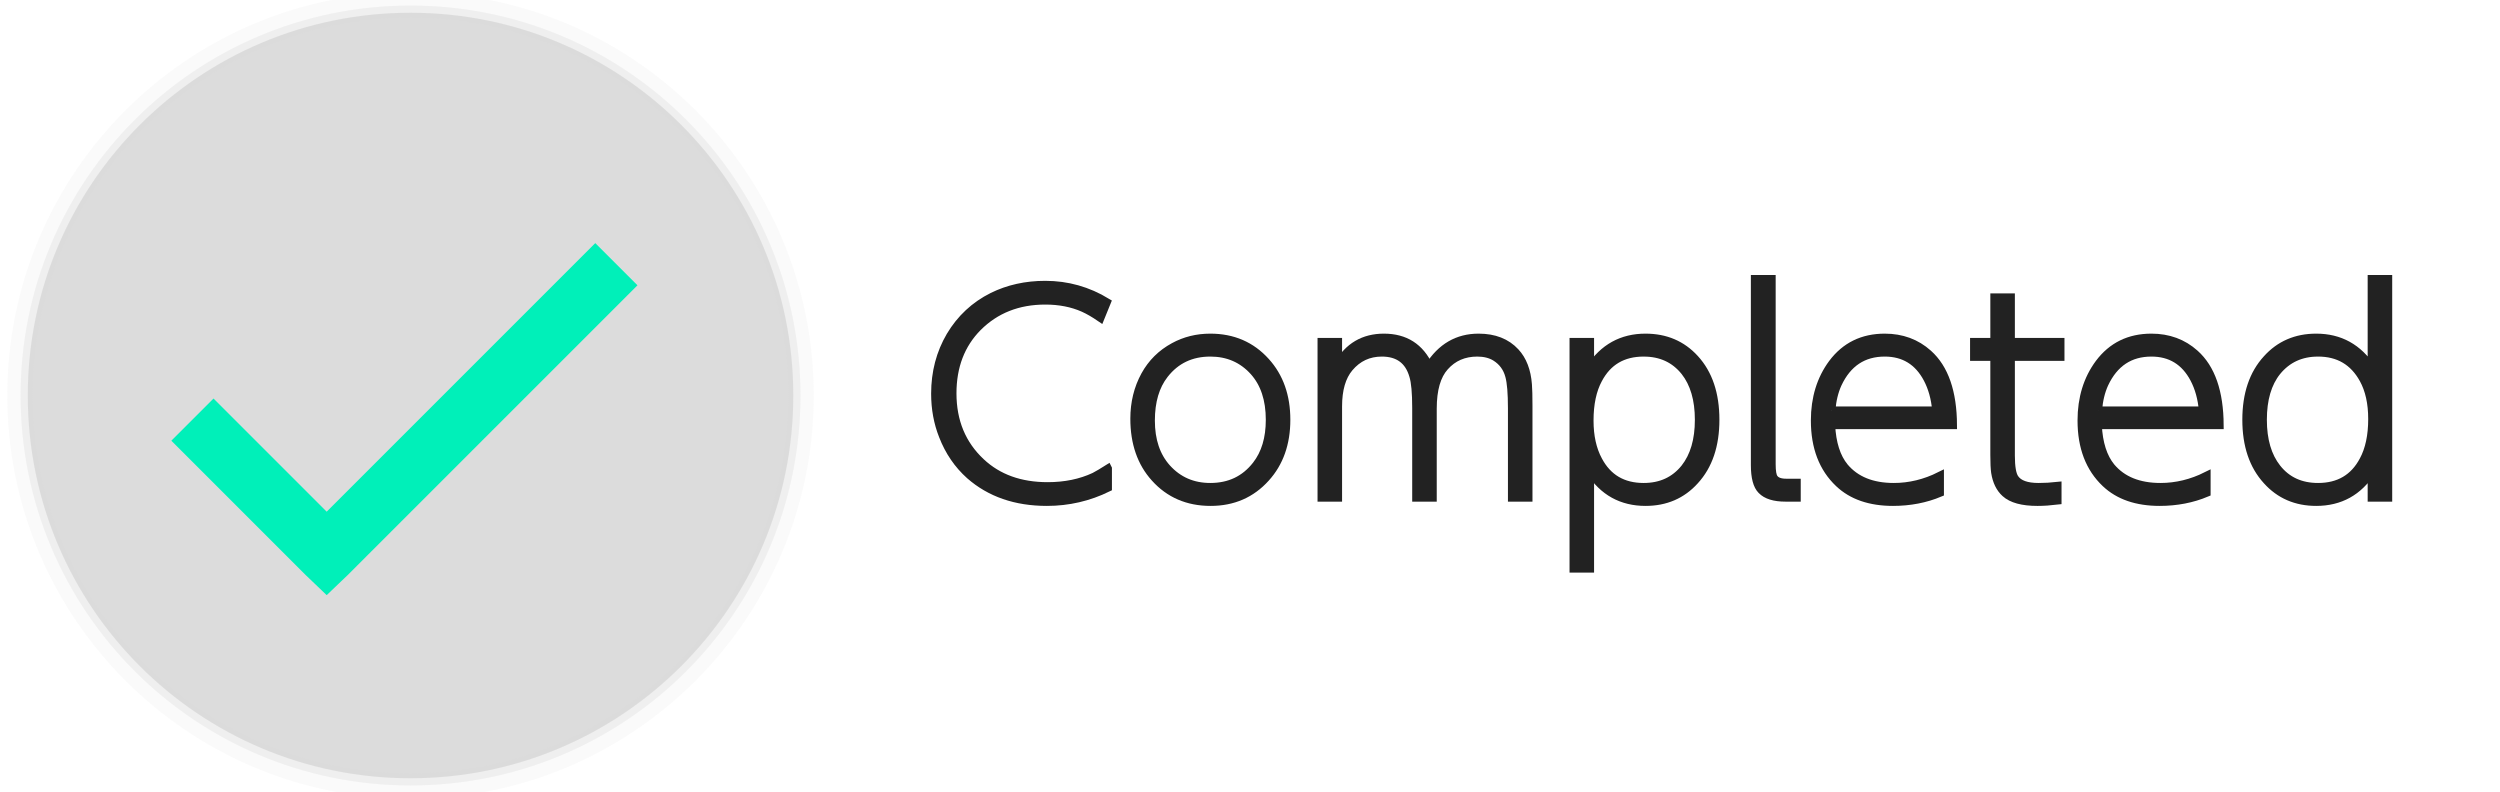
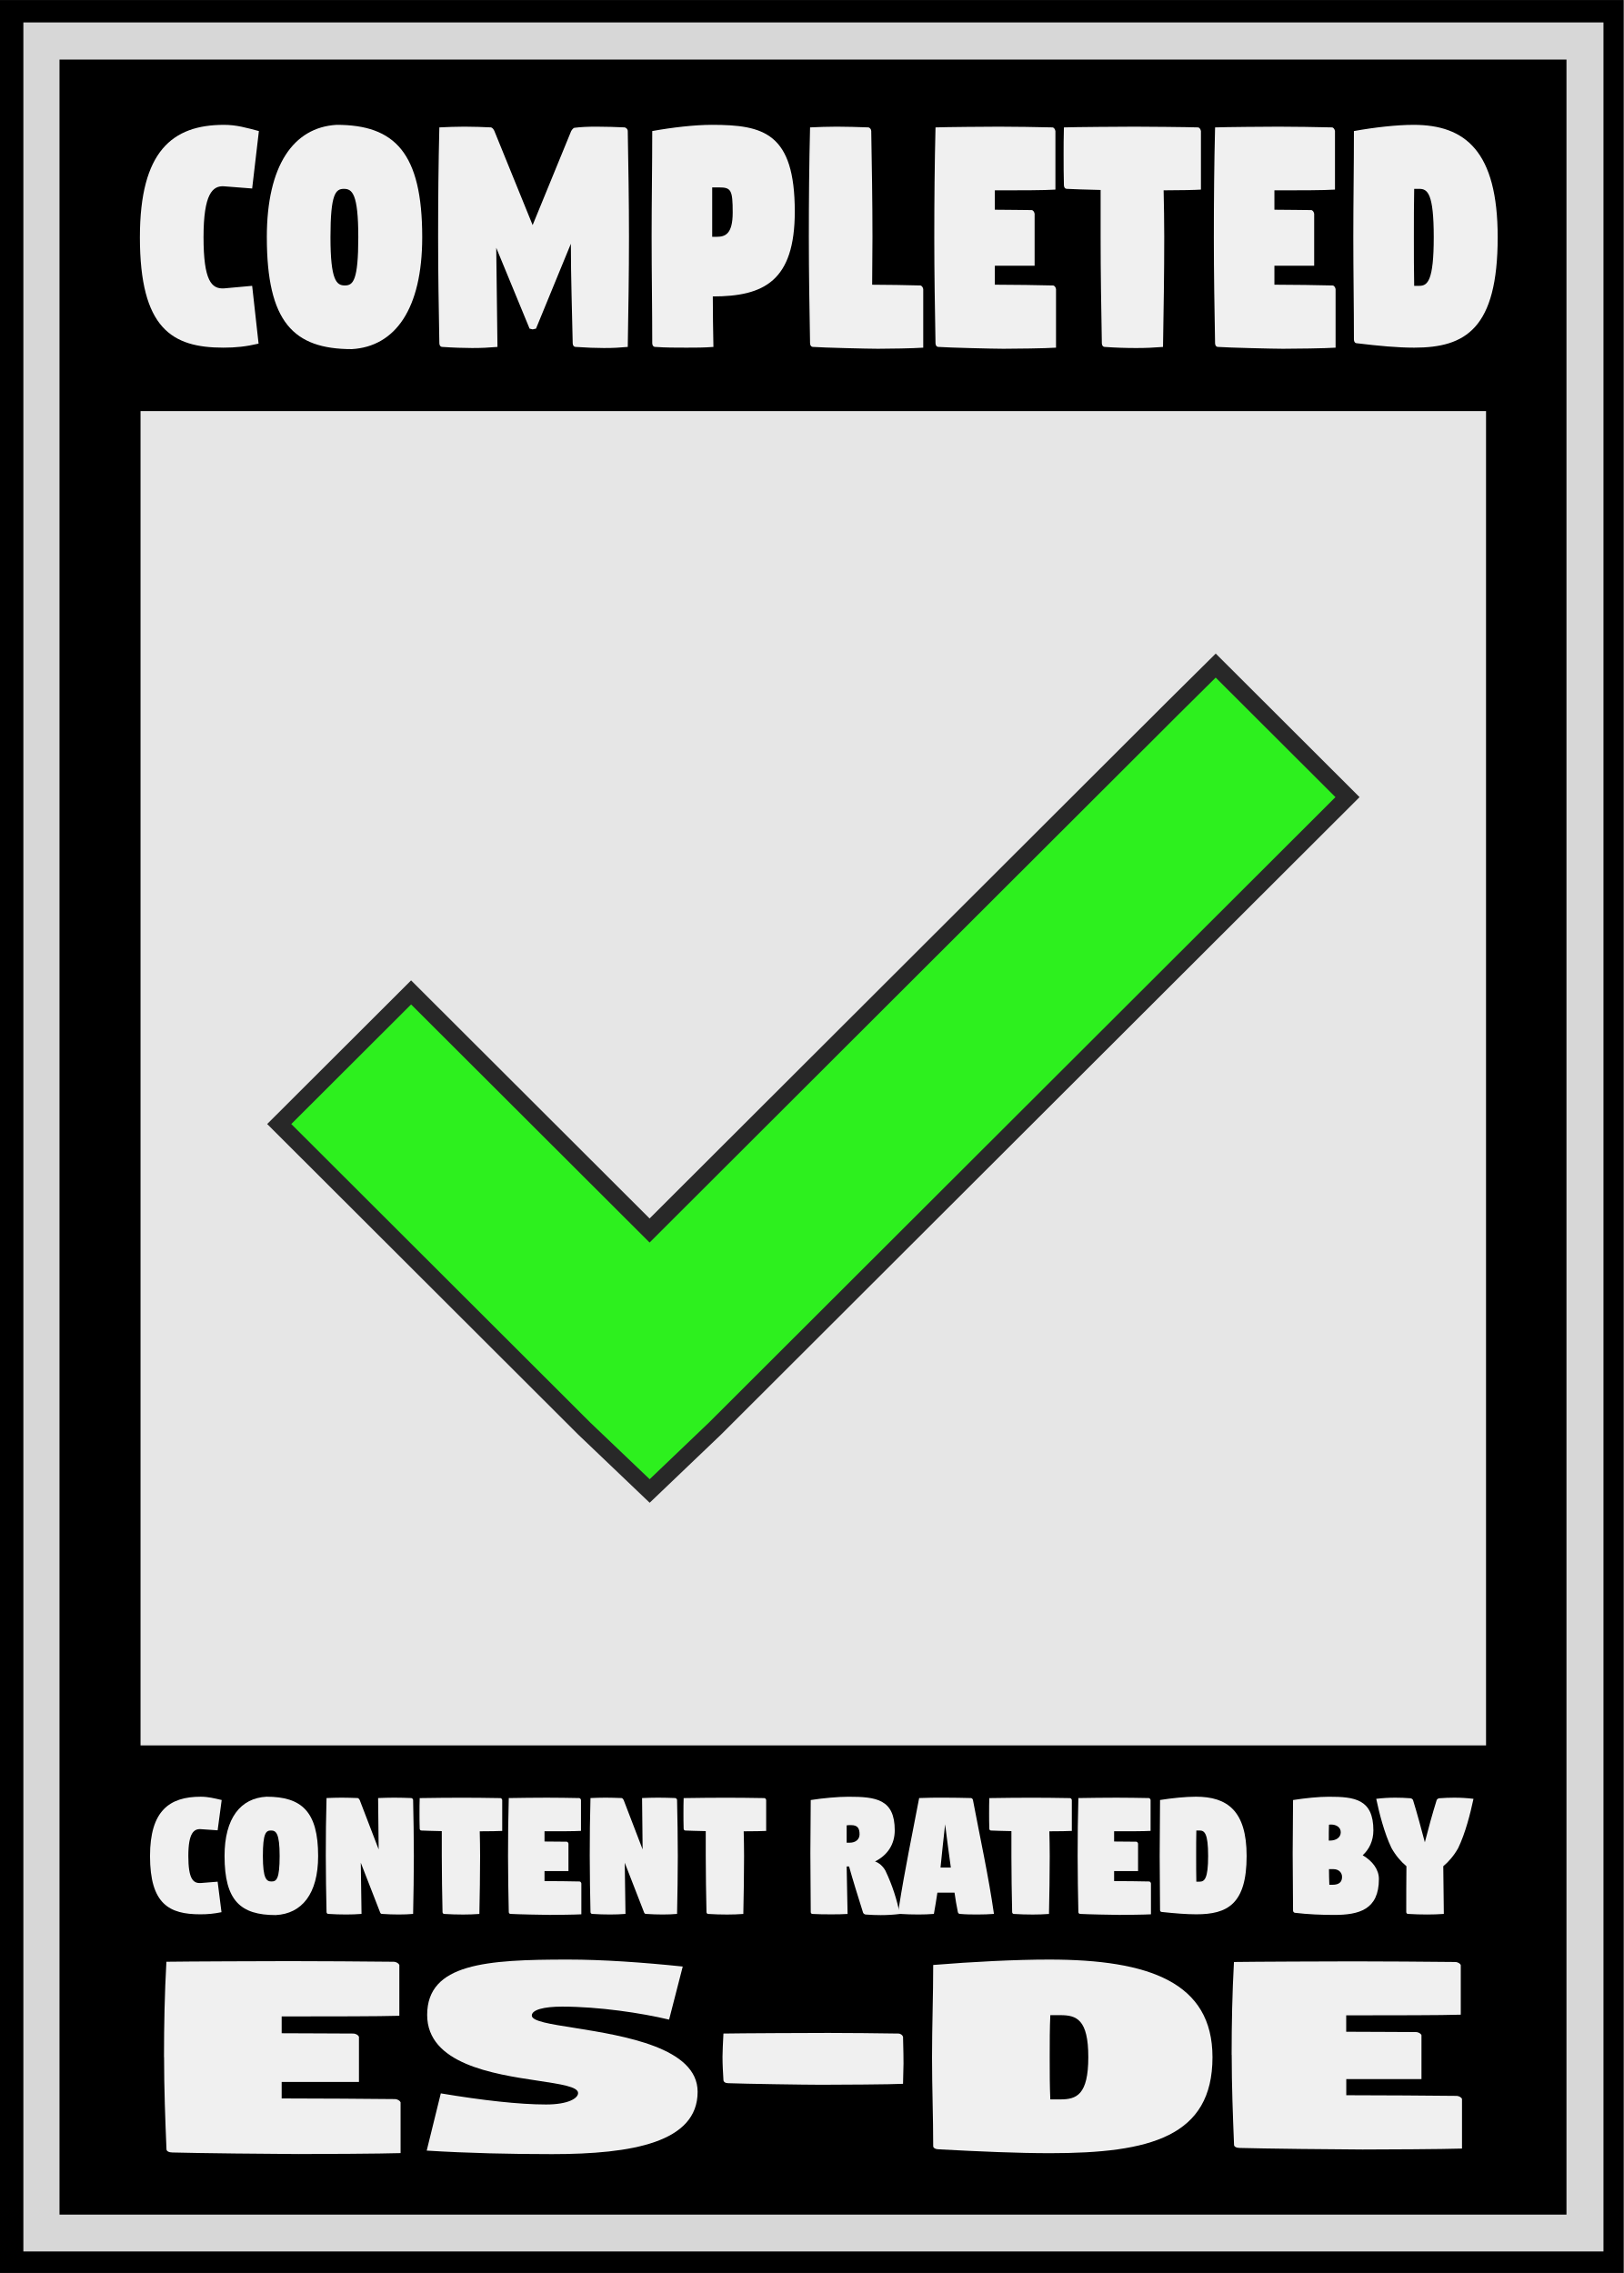
- <svg width="1024" height="324" viewBox="0 0 661.458 209.021">
-   <g>
-     <circle cx="108.621" cy="104.51" style="fill:#a1a1a1;fill-opacity:0.25;stroke-width:0.306" r="101.271" />
+ <svg xmlns="http://www.w3.org/2000/svg" width="80" height="112" version="1.1" viewBox="0 0 21.167 29.633" id="svg92">
+   <defs id="defs96" />
+   <rect style="opacity:1;fill:#000000;fill-opacity:1;stroke:none;stroke-width:0.569;stroke-linecap:round;stroke-linejoin:miter;stroke-miterlimit:0;stroke-dasharray:none;stroke-opacity:1;paint-order:stroke fill markers" id="rect5286" width="21.167" height="29.633" x="-6.884097e-12" y="-2.3812499e-05" />
+   <g id="g16" transform="matrix(0.1007938,0,0,0.1006222,-4.2392865e-4,-2.2129516e-4)" style="fill:#d7d7d7;fill-opacity:1">
+     <rect x="3.026" y="2.903" width="204.36" height="288.81" id="rect14" style="fill:#d7d7d7;fill-opacity:1;stroke-width:0.265" />
  </g>
-   <g>
-     <circle cx="108.621" cy="104.51" style="fill:#a1a1a1;fill-opacity:0.125;stroke-width:0.312" r="103.172" />
+   <g id="g20" transform="matrix(0.1007938,0,0,0.1006222,-4.2392865e-4,-2.2129516e-4)">
+     <rect x="7.701" y="7.717" width="194.9" height="279.22" id="rect18" style="stroke-width:0.265" />
  </g>
-   <g>
-     <circle cx="108.621" cy="104.51" style="fill:#a1a1a1;fill-opacity:0.062;stroke-width:0.323" r="106.686" />
+   <rect style="fill:#e6e6e6;fill-opacity:1;stroke-width:0.027" id="rect22" height="17.396" width="17.54" y="5.359" x="1.832" />
+   <g style="fill:#f0f0f0;fill-opacity:1;stroke-width:0.26" id="g56-4" aria-label="CONTENT RATED BY" transform="matrix(0.09632353,0,0,0.1009761,0.2795121,0.2057876)">
+     <path id="path28-8" d="m 17.401,237.59 c 0,6.233 2.618,7.53 6.807,7.53 1.022,0 1.845,-0.075 2.867,-0.274 l -0.524,-3.939 -2.294,0.175 c -1.022,0.05 -1.671,-0.524 -1.671,-3.491 0,-2.967 0.748,-3.515 1.671,-3.466 l 2.294,0.15 0.549,-3.914 c -1.022,-0.224 -1.82,-0.424 -2.842,-0.424 -4.214,0 -6.856,1.795 -6.856,7.654 z" style="fill:#f0f0f0;fill-opacity:1" />
+     <path id="path30-0" d="m 27.488,237.59 c 0,5.784 2.169,7.629 6.931,7.629 3.515,-0.175 5.734,-2.718 5.734,-7.629 0,-5.759 -2.244,-7.654 -6.981,-7.654 -3.515,0.175 -5.685,2.768 -5.685,7.654 z m 5.186,0 c 0,-2.967 0.424,-3.291 1.097,-3.291 0.673,0 1.172,0.324 1.172,3.291 0,2.967 -0.424,3.291 -1.097,3.291 -0.673,0 -1.172,-0.324 -1.172,-3.291 z" style="fill:#f0f0f0;fill-opacity:1" />
+     <path id="path32-8" d="m 41.19,237.59 c 0,2.493 0.05,4.887 0.1,7.23 0,0.15 0.1,0.249 0.249,0.249 0.798,0.05 1.571,0.075 2.418,0.075 0.823,0 1.272,-0.025 2.069,-0.075 l -0.1,-6.607 2.593,6.358 c 0.05,0.15 0.125,0.249 0.274,0.249 0.798,0.05 1.521,0.075 2.269,0.075 0.823,0 1.247,-0.025 1.945,-0.075 0.05,-2.493 0.1,-4.987 0.1,-7.48 0,-2.493 -0.05,-4.887 -0.1,-7.231 0,-0.125 -0.125,-0.224 -0.249,-0.249 -0.748,-0.025 -1.471,-0.05 -2.319,-0.05 -0.823,0 -1.396,0.025 -2.169,0.05 l 0.075,6.632 -2.568,-6.383 c -0.075,-0.125 -0.15,-0.224 -0.274,-0.249 -0.798,-0.025 -1.446,-0.05 -2.169,-0.05 -0.823,0 -1.272,0.025 -2.045,0.05 -0.075,2.493 -0.1,4.987 -0.1,7.48 z" style="fill:#f0f0f0;fill-opacity:1" />
+     <path id="path34-1" d="m 53.871,232.01 c 0,0.673 0,1.346 0.025,2.045 0,0.15 0.1,0.249 0.249,0.249 0.424,0.025 1.621,0.05 2.743,0.075 v 3.216 c 0,2.493 0.05,4.887 0.1,7.23 0,0.15 0.1,0.249 0.249,0.249 0.823,0.05 1.695,0.075 2.543,0.075 0.823,0 1.396,-0.025 2.194,-0.075 0.05,-2.493 0.1,-4.987 0.1,-7.48 0,-1.147 -0.025,-2.169 -0.05,-3.191 1.296,0 2.618,-0.025 3.042,-0.05 v -1.845 -2.144 c -0.025,-0.125 -0.125,-0.249 -0.249,-0.249 -0.848,-0.025 -4.313,-0.05 -5.161,-0.05 -0.823,0 -4.987,0.025 -5.759,0.05 -0.025,0.673 -0.025,1.296 -0.025,1.895 z" style="fill:#f0f0f0;fill-opacity:1" />
+     <path id="path36-0" d="m 65.853,237.59 c 0,2.493 0.05,4.887 0.1,7.23 0,0.15 0.1,0.249 0.249,0.249 0.823,0.05 4.438,0.125 5.286,0.125 0.823,0 3.491,-0.025 4.288,-0.075 v -1.82 -2.169 c -0.025,-0.125 -0.125,-0.249 -0.249,-0.249 -0.848,-0.025 -3.565,-0.05 -4.413,-0.05 h -0.324 v -1.296 h 3.241 v -1.646 -1.895 c -0.025,-0.125 -0.125,-0.249 -0.249,-0.249 -0.648,0 -1.995,-0.025 -2.992,-0.025 v -1.321 h 0.972 c 0.823,0 3.166,0 3.964,-0.05 v -1.82 -2.169 c -0.025,-0.125 -0.125,-0.249 -0.249,-0.249 -0.848,-0.025 -3.515,-0.05 -4.363,-0.05 -0.823,0 -4.388,0.025 -5.161,0.05 -0.075,2.493 -0.1,4.987 -0.1,7.48 z" style="fill:#f0f0f0;fill-opacity:1" />
+     <path id="path38-2" d="m 76.912,237.59 c 0,2.493 0.05,4.887 0.1,7.23 0,0.15 0.1,0.249 0.249,0.249 0.798,0.05 1.571,0.075 2.418,0.075 0.823,0 1.272,-0.025 2.069,-0.075 l -0.1,-6.607 2.593,6.358 c 0.05,0.15 0.125,0.249 0.274,0.249 0.798,0.05 1.521,0.075 2.269,0.075 0.823,0 1.247,-0.025 1.945,-0.075 0.05,-2.493 0.1,-4.987 0.1,-7.48 0,-2.493 -0.05,-4.887 -0.1,-7.231 0,-0.125 -0.125,-0.224 -0.249,-0.249 -0.748,-0.025 -1.471,-0.05 -2.319,-0.05 -0.823,0 -1.396,0.025 -2.169,0.05 l 0.075,6.632 -2.568,-6.383 c -0.075,-0.125 -0.15,-0.224 -0.274,-0.249 -0.798,-0.025 -1.446,-0.05 -2.169,-0.05 -0.823,0 -1.272,0.025 -2.045,0.05 -0.075,2.493 -0.1,4.987 -0.1,7.48 z" style="fill:#f0f0f0;fill-opacity:1" />
+     <path id="path40-2" d="m 89.593,232.01 c 0,0.673 0,1.346 0.025,2.045 0,0.15 0.1,0.249 0.249,0.249 0.424,0.025 1.621,0.05 2.743,0.075 v 3.216 c 0,2.493 0.05,4.887 0.1,7.23 0,0.15 0.1,0.249 0.249,0.249 0.823,0.05 1.695,0.075 2.543,0.075 0.823,0 1.396,-0.025 2.194,-0.075 0.05,-2.493 0.1,-4.987 0.1,-7.48 0,-1.147 -0.025,-2.169 -0.05,-3.191 1.296,0 2.618,-0.025 3.042,-0.05 v -1.845 -2.144 c -0.025,-0.125 -0.125,-0.249 -0.249,-0.249 -0.848,-0.025 -4.313,-0.05 -5.161,-0.05 -0.823,0 -4.987,0.025 -5.759,0.05 -0.025,0.673 -0.025,1.296 -0.025,1.895 z" style="fill:#f0f0f0;fill-opacity:1" />
+     <path id="path42-9" d="m 106.77,237.27 c 0,2.493 0.05,5.211 0.05,7.555 0,0.15 0.1,0.249 0.249,0.249 0.848,0.05 1.695,0.05 2.543,0.05 0.723,0 1.446,0 2.194,-0.05 -0.025,-1.945 -0.1,-4.089 -0.125,-6.133 h 0.324 c 0.499,1.72 1.197,3.84 1.895,5.959 0.05,0.15 0.249,0.249 0.374,0.249 0.673,0.05 1.346,0.075 2.019,0.075 0.873,0 1.77,-0.05 2.593,-0.15 -0.424,-1.87 -0.997,-3.665 -1.97,-5.61 -0.349,-0.573 -0.823,-0.972 -1.396,-1.172 1.646,-0.773 2.668,-2.169 2.668,-4.014 0,-4.039 -2.543,-4.338 -6.258,-4.338 -1.396,0 -3.466,0.175 -5.111,0.424 0,2.493 -0.05,4.413 -0.05,6.906 z m 4.912,-1.396 v -2.244 c 0.175,-0.025 0.399,-0.025 0.598,-0.025 0.898,0 1.147,0.424 1.147,1.197 0,0.648 -0.549,1.072 -1.321,1.072 z" style="fill:#f0f0f0;fill-opacity:1" />
+     <path id="path44-75" d="m 118.65,244.87 c 0,0.125 0.1,0.199 0.224,0.199 0.823,0.05 1.695,0.075 2.543,0.075 0.823,0 1.272,-0.025 2.069,-0.075 0.175,-0.898 0.324,-1.82 0.474,-2.743 h 2.319 c 0.125,0.848 0.274,1.695 0.449,2.493 0.025,0.15 0.15,0.249 0.274,0.249 0.873,0.075 1.596,0.075 2.443,0.075 0.848,0 1.396,-0.025 2.169,-0.075 -0.723,-4.837 -1.895,-9.923 -2.842,-14.71 -0.025,-0.125 -0.15,-0.249 -0.274,-0.249 -1.197,-0.025 -2.369,-0.05 -3.565,-0.05 -1.172,0 -2.319,0 -3.441,0.05 -0.923,4.612 -1.97,9.425 -2.718,13.987 -0.05,0.249 -0.125,0.723 -0.125,0.773 z m 5.734,-5.784 c 0.199,-1.87 0.399,-3.74 0.623,-5.585 0.249,1.87 0.499,3.74 0.773,5.585 z" style="fill:#f0f0f0;fill-opacity:1" />
+     <path id="path46-6" d="m 130.96,232.01 c 0,0.673 0,1.346 0.025,2.045 0,0.15 0.1,0.249 0.249,0.249 0.424,0.025 1.621,0.05 2.743,0.075 v 3.216 c 0,2.493 0.05,4.887 0.1,7.23 0,0.15 0.1,0.249 0.249,0.249 0.823,0.05 1.695,0.075 2.543,0.075 0.823,0 1.396,-0.025 2.194,-0.075 0.05,-2.493 0.1,-4.987 0.1,-7.48 0,-1.147 -0.025,-2.169 -0.05,-3.191 1.296,0 2.618,-0.025 3.042,-0.05 v -1.845 -2.144 c -0.025,-0.125 -0.125,-0.249 -0.249,-0.249 -0.848,-0.025 -4.313,-0.05 -5.161,-0.05 -0.823,0 -4.987,0.025 -5.759,0.05 -0.025,0.673 -0.025,1.296 -0.025,1.895 z" style="fill:#f0f0f0;fill-opacity:1" />
+     <path id="path48-4" d="m 142.94,237.59 c 0,2.493 0.05,4.887 0.1,7.23 0,0.15 0.1,0.249 0.249,0.249 0.823,0.05 4.438,0.125 5.286,0.125 0.823,0 3.491,-0.025 4.288,-0.075 v -1.82 -2.169 c -0.025,-0.125 -0.125,-0.249 -0.249,-0.249 -0.848,-0.025 -3.565,-0.05 -4.413,-0.05 h -0.324 v -1.296 h 3.241 v -1.646 -1.895 c -0.025,-0.125 -0.125,-0.249 -0.249,-0.249 -0.648,0 -1.995,-0.025 -2.992,-0.025 v -1.321 h 0.972 c 0.823,0 3.166,0 3.964,-0.05 v -1.82 -2.169 c -0.025,-0.125 -0.125,-0.249 -0.249,-0.249 -0.848,-0.025 -3.515,-0.05 -4.363,-0.05 -0.823,0 -4.388,0.025 -5.161,0.05 -0.075,2.493 -0.1,4.987 -0.1,7.48 z" style="fill:#f0f0f0;fill-opacity:1" />
+     <path id="path50-6" d="m 158.98,237.59 c 0,-1.197 0,-2.244 0.025,-3.291 h 0.424 c 0.673,0 1.172,0.324 1.172,3.291 0,2.967 -0.499,3.316 -1.172,3.316 H 159.005 C 158.98,239.859 158.98,238.812 158.98,237.59 Z m -4.937,0 c 0,2.493 0.05,4.638 0.05,6.981 0,0.15 0.1,0.249 0.249,0.249 1.72,0.175 3.291,0.299 4.662,0.299 4.189,0 6.807,-1.296 6.807,-7.53 0,-5.859 -2.643,-7.654 -6.856,-7.654 -1.396,0 -3.216,0.175 -4.862,0.424 0,2.493 -0.05,4.737 -0.05,7.231 z" style="fill:#f0f0f0;fill-opacity:1" />
+     <path id="path52-3" d="m 176.93,235.6 c 0,-0.773 0,-1.421 0.025,-2.045 0.05,-0.025 0.199,-0.025 0.299,-0.025 0.648,0 1.296,0.324 1.296,0.997 0,0.698 -0.673,1.072 -1.446,1.072 z m 0.025,3.69 h 0.623 c 0.673,0 1.147,0.424 1.147,0.997 0,0.648 -0.374,1.022 -1.321,1.022 h -0.399 c -0.025,-0.673 -0.05,-1.346 -0.05,-2.02 z m -4.912,-2.019 c 0,2.493 0.05,5.011 0.05,7.355 0,0.15 0.1,0.274 0.249,0.299 1.72,0.199 3.615,0.274 5.311,0.274 3.366,0 6.059,-0.673 6.059,-4.638 0,-1.197 -0.823,-2.294 -2.194,-3.067 0.898,-0.773 1.446,-1.895 1.446,-3.216 0,-4.039 -2.543,-4.338 -6.009,-4.338 -1.396,0 -3.216,0.175 -4.862,0.424 0,2.493 -0.05,4.413 -0.05,6.906 z" style="fill:#f0f0f0;fill-opacity:1" />
+     <path id="path54-7" d="m 183.35,230.21 c 0.424,1.895 1.097,4.438 2.069,6.358 0.573,0.972 1.272,1.745 2.019,2.344 -0.025,2.019 -0.025,3.989 -0.025,5.909 0,0.15 0.1,0.249 0.249,0.249 0.823,0.05 1.745,0.075 2.593,0.075 0.823,0 1.446,-0.025 2.244,-0.075 -0.025,-2.045 -0.05,-4.089 -0.075,-6.158 0.748,-0.598 1.446,-1.371 2.019,-2.344 0.972,-1.92 1.646,-4.463 2.069,-6.358 -0.823,-0.1 -1.72,-0.15 -2.593,-0.15 -0.673,0 -1.346,0.025 -2.019,0.075 -0.125,0 -0.324,0.1 -0.374,0.249 -0.549,1.671 -1.147,3.74 -1.596,5.435 -0.474,-1.695 -1.047,-3.765 -1.596,-5.435 -0.05,-0.15 -0.249,-0.249 -0.374,-0.249 -0.673,-0.05 -1.346,-0.075 -2.019,-0.075 -0.898,0 -1.77,0.05 -2.593,0.15 z" style="fill:#f0f0f0;fill-opacity:1" />
  </g>
-   <g>
-     <g aria-label="Completed" style="font-size:63.5px;line-height:1.25;font-family:'Nintendo Switch UI';-inkscape-font-specification:'Nintendo Switch UI';stroke-width:2.117;stroke-miterlimit:4;stroke-dasharray:none">
-       <path d="m 293.141,123.843 v 5.08 q -7.62,3.739 -16.157,3.739 -12.347,0 -20.391,-7.056 -4.727,-4.233 -7.126,-10.442 -2.046,-5.151 -2.046,-11.148 0,-8.467 4.022,-15.311 4.092,-6.844 11.148,-10.372 6.279,-3.104 13.97,-3.104 8.749,0 16.298,4.586 l -1.693,4.163 q -2.469,-1.693 -4.516,-2.611 -4.445,-1.976 -10.089,-1.976 -10.795,0 -17.851,7.056 -6.703,6.773 -6.703,17.498 0,11.148 7.549,18.203 6.773,6.35 17.639,6.35 6.914,0 12.347,-2.54 1.482,-0.776 3.598,-2.117 z" style="font-size:70.556px;fill:#222222;fill-opacity:1;stroke:#222222;stroke-width:2.117;stroke-miterlimit:4;stroke-dasharray:none;stroke-opacity:1" />
-       <path d="m 320.235,89.2 q 8.961,0 14.676,6.35 5.433,5.997 5.433,15.381 0,9.384 -5.433,15.381 -5.715,6.35 -14.605,6.35 -9.031,0 -14.746,-6.35 -5.433,-5.997 -5.433,-15.663 0,-6.35 2.822,-11.501 2.681,-4.868 7.62,-7.549 4.374,-2.399 9.666,-2.399 z m 0,3.951 q -7.62,0 -12.136,5.786 -3.598,4.586 -3.598,12.206 0,7.832 4.233,12.559 4.516,5.009 11.501,5.009 7.62,0 12.136,-5.786 3.598,-4.586 3.598,-11.994 0,-8.043 -4.233,-12.771 -4.516,-5.009 -11.501,-5.009 z" style="font-size:70.556px;fill:#222222;fill-opacity:1;stroke:#222222;stroke-width:2.117;stroke-miterlimit:4;stroke-dasharray:none;stroke-opacity:1" />
-       <path d="m 379.078,131.533 h -4.374 v -23.707 q 0,-6.068 -0.776,-8.537 -1.764,-6.138 -8.326,-6.138 -5.221,0 -8.608,4.022 -2.963,3.528 -2.963,10.231 v 24.13 h -4.374 V 90.329 h 4.374 v 5.997 q 4.092,-7.126 12.136,-7.126 8.396,0 11.924,7.62 4.798,-7.62 13.123,-7.62 6.209,0 9.737,3.81 2.893,3.104 3.316,8.608 0.141,1.764 0.141,5.503 v 24.412 h -4.374 v -23.636 q 0,-5.997 -0.706,-8.537 -0.847,-3.246 -3.669,-5.009 -1.976,-1.199 -4.798,-1.199 -5.292,0 -8.608,3.739 -3.175,3.528 -3.175,11.077 z" style="font-size:70.556px;fill:#222222;fill-opacity:1;stroke:#222222;stroke-width:2.117;stroke-miterlimit:4;stroke-dasharray:none;stroke-opacity:1" />
-       <path d="m 416.331,90.329 h 4.374 v 6.985 q 5.292,-8.114 14.676,-8.114 7.973,0 13.053,5.574 5.433,5.927 5.433,16.157 0,10.16 -5.433,16.087 -5.08,5.644 -13.053,5.644 -9.454,0 -14.676,-8.114 v 25.753 h -4.374 z m 18.556,2.822 q -8.255,0 -11.994,7.056 -2.328,4.304 -2.328,10.936 0,6.209 2.328,10.513 3.739,7.056 11.994,7.056 6.844,0 10.866,-5.009 3.739,-4.727 3.739,-12.771 0,-8.043 -3.739,-12.771 -4.022,-5.009 -10.866,-5.009 z" style="font-size:70.556px;fill:#222222;fill-opacity:1;stroke:#222222;stroke-width:2.117;stroke-miterlimit:4;stroke-dasharray:none;stroke-opacity:1" />
-       <path d="m 475.386,127.582 v 3.951 h -2.963 q -4.445,0 -6.35,-1.976 -1.764,-1.764 -1.764,-6.632 V 73.678 h 4.445 v 49.036 q 0,2.822 0.635,3.669 0.847,1.199 3.175,1.199 z" style="font-size:70.556px;fill:#222222;fill-opacity:1;stroke:#222222;stroke-width:2.117;stroke-miterlimit:4;stroke-dasharray:none;stroke-opacity:1" />
-       <path d="m 513.275,130.263 q -5.715,2.399 -12.418,2.399 -9.102,0 -14.323,-4.939 -6.35,-5.997 -6.35,-16.581 0,-8.89 4.657,-15.169 5.08,-6.773 13.829,-6.773 6.773,0 11.501,4.233 6.491,5.786 6.562,18.909 h -32.244 q 0.353,7.197 3.528,11.077 4.445,5.292 13.053,5.292 6.279,0 12.206,-2.963 z m -28.716,-21.802 h 27.728 q -0.423,-4.798 -2.328,-8.396 -3.669,-6.914 -11.289,-6.914 -8.537,0 -12.418,8.255 -1.411,3.104 -1.693,7.056 z" style="font-size:70.556px;fill:#222222;fill-opacity:1;stroke:#222222;stroke-width:2.117;stroke-miterlimit:4;stroke-dasharray:none;stroke-opacity:1" />
-       <path d="M 527.668,90.329 V 78.546 h 4.374 v 11.783 h 13.123 v 3.951 h -13.123 v 26.106 q 0,4.586 1.058,6.068 1.552,2.258 6.279,2.258 2.469,0 5.009,-0.282 v 3.881 q -2.893,0.353 -5.292,0.353 -5.997,0 -8.537,-2.328 -2.117,-1.905 -2.681,-5.503 -0.212,-1.482 -0.212,-4.586 V 94.28 h -5.362 v -3.951 z" style="font-size:70.556px;fill:#222222;fill-opacity:1;stroke:#222222;stroke-width:2.117;stroke-miterlimit:4;stroke-dasharray:none;stroke-opacity:1" />
-       <path d="m 583.83,130.263 q -5.715,2.399 -12.418,2.399 -9.102,0 -14.323,-4.939 -6.35,-5.997 -6.35,-16.581 0,-8.89 4.657,-15.169 5.08,-6.773 13.829,-6.773 6.773,0 11.501,4.233 6.491,5.786 6.562,18.909 h -32.244 q 0.353,7.197 3.528,11.077 4.445,5.292 13.053,5.292 6.279,0 12.206,-2.963 z m -28.716,-21.802 h 27.728 q -0.423,-4.798 -2.328,-8.396 -3.669,-6.914 -11.289,-6.914 -8.537,0 -12.418,8.255 -1.411,3.104 -1.693,7.056 z" style="font-size:70.556px;fill:#222222;fill-opacity:1;stroke:#222222;stroke-width:2.117;stroke-miterlimit:4;stroke-dasharray:none;stroke-opacity:1" />
-       <path d="m 627.504,124.548 q -5.221,8.114 -14.676,8.114 -7.973,0 -13.053,-5.644 -5.433,-5.927 -5.433,-16.087 0,-10.16 5.433,-16.087 5.08,-5.644 13.053,-5.644 9.384,0 14.676,8.114 V 73.678 h 4.374 v 57.856 h -4.374 z M 613.322,93.151 q -6.773,0 -10.866,5.009 -3.739,4.657 -3.739,12.771 0,8.043 3.739,12.771 3.951,5.009 10.866,5.009 8.255,0 11.994,-7.056 2.328,-4.304 2.328,-10.936 0,-6.279 -2.328,-10.513 -3.881,-7.056 -11.994,-7.056 z" style="font-size:70.556px;fill:#222222;fill-opacity:1;stroke:#222222;stroke-width:2.117;stroke-miterlimit:4;stroke-dasharray:none;stroke-opacity:1" />
-     </g>
-     <circle cx="108.621" cy="104.51" style="fill:#dcdcdc;fill-opacity:1;stroke-width:0.303" r="100" />
-     <path d="M 157.499,69.439 86.437,140.501 56.496,110.559 l -5.911,5.911 32.897,32.897 2.956,2.827 2.956,-2.827 74.018,-74.018 z" style="stroke:#00f0b9;stroke-width:7.423;stroke-miterlimit:4;stroke-dasharray:none;stroke-opacity:1;fill:#00f0b9;fill-opacity:1" />
+   <g id="g5256" transform="matrix(1.0105,0,0,1.020746,-0.1114792,-272.2097)" style="fill:#f0f0f0;fill-opacity:1">
+     <path d="m 2.227,292.951 c 0,0.406 0.015,0.796 0.031,1.177 0,0.024 0.031,0.041 0.077,0.041 0.253,0.008 1.364,0.02 1.625,0.02 0.253,0 1.073,-0.004 1.318,-0.012 v -0.296 -0.353 c -0.008,-0.02 -0.038,-0.041 -0.077,-0.041 -0.261,-0.004 -1.096,-0.008 -1.357,-0.008 h -0.1 v -0.211 h 0.997 v -0.268 -0.309 c -0.008,-0.02 -0.038,-0.041 -0.077,-0.041 -0.199,0 -0.613,-0.004 -0.92,-0.004 v -0.215 h 0.299 c 0.253,0 0.974,0 1.219,-0.008 v -0.296 -0.353 c -0.008,-0.02 -0.038,-0.041 -0.077,-0.041 -0.261,-0.004 -1.081,-0.008 -1.341,-0.008 -0.253,0 -1.349,0.004 -1.587,0.008 -0.023,0.406 -0.031,0.812 -0.031,1.218 z" id="path78-4" style="fill:#f0f0f0;fill-opacity:1;stroke-width:0.037" />
+     <path d="m 5.615,294.145 c 0.529,0.033 1.096,0.045 1.617,0.045 1.035,0 1.878,-0.15 1.878,-0.796 0,-0.564 -0.951,-0.715 -1.587,-0.816 -0.314,-0.049 -0.552,-0.085 -0.552,-0.158 0,-0.073 0.153,-0.114 0.391,-0.114 0.475,0 1.02,0.081 1.38,0.166 l 0.176,-0.678 c -0.514,-0.053 -1.035,-0.089 -1.48,-0.089 -1.05,0 -1.817,0.049 -1.817,0.707 0,0.625 0.851,0.755 1.426,0.84 0.299,0.045 0.521,0.077 0.521,0.158 0,0.065 -0.123,0.146 -0.414,0.146 -0.345,0 -0.82,-0.053 -1.357,-0.142 z" id="path80-9" style="fill:#f0f0f0;fill-opacity:1;stroke-width:0.037" />
+     <path d="m 9.431,292.947 c 0,0.101 0.006,0.195 0.012,0.296 0,0.024 0.025,0.041 0.061,0.041 0.202,0.008 0.993,0.02 1.202,0.02 0.202,0 0.92,-0.004 1.054,-0.012 0,-0.085 0.006,-0.175 0.006,-0.256 0,-0.203 -0.006,-0.248 -0.006,-0.345 -0.006,-0.02 -0.031,-0.041 -0.061,-0.041 -0.208,-0.004 -0.693,-0.008 -0.901,-0.008 -0.202,0 -1.165,0.004 -1.355,0.008 -0.006,0.134 -0.012,0.219 -0.012,0.296 z" id="path82-1" style="fill:#f0f0f0;fill-opacity:1;stroke-width:0.033" />
+     <path d="m 13.652,292.951 c 0,-0.195 0,-0.365 0.008,-0.536 h 0.13 c 0.207,0 0.36,0.053 0.36,0.536 0,0.483 -0.153,0.54 -0.36,0.54 h -0.13 c -0.008,-0.171 -0.008,-0.341 -0.008,-0.54 z m -1.518,0 c 0,0.406 0.015,0.755 0.015,1.137 0,0.024 0.031,0.041 0.077,0.041 0.529,0.028 1.012,0.049 1.433,0.049 1.288,0 2.093,-0.211 2.093,-1.226 0,-0.954 -0.813,-1.247 -2.108,-1.247 -0.429,0 -0.989,0.028 -1.495,0.069 0,0.406 -0.015,0.771 -0.015,1.177 z" id="path84-7" style="fill:#f0f0f0;fill-opacity:1;stroke-width:0.037" />
+     <path d="m 16,292.925 c 0,0.395 0.015,0.775 0.03,1.146 0,0.024 0.03,0.04 0.075,0.04 0.246,0.008 1.328,0.02 1.582,0.02 0.246,0 1.045,-0.004 1.284,-0.012 v -0.289 -0.344 c -0.007,-0.02 -0.037,-0.04 -0.075,-0.04 -0.254,-0.004 -1.067,-0.008 -1.321,-0.008 h -0.097 v -0.206 h 0.97 v -0.261 -0.3 c -0.007,-0.02 -0.037,-0.04 -0.075,-0.04 -0.194,0 -0.597,-0.004 -0.896,-0.004 v -0.21 h 0.291 c 0.246,0 0.948,0 1.187,-0.008 v -0.289 -0.344 c -0.007,-0.02 -0.037,-0.04 -0.075,-0.04 -0.254,-0.004 -1.052,-0.008 -1.306,-0.008 -0.246,0 -1.313,0.004 -1.545,0.008 -0.022,0.395 -0.03,0.791 -0.03,1.186 z" id="path86-0" style="fill:#f0f0f0;fill-opacity:1;stroke-width:0.036" />
  </g>
+   <g style="fill:#f0f0f0;fill-opacity:1;stroke-width:0.295" id="g74" aria-label="COMPLETED" transform="matrix(0.09207517,0,0,0.1101511,-4.2360629e-4,-1.9379813e-4)">
+     <path id="path56" d="m 19.811,28.068 c 0,10.827 4.547,13.078 11.823,13.078 1.776,0 3.205,-0.13 4.98,-0.476 l -0.909,-6.842 -3.984,0.303 c -1.776,0.087 -2.901,-0.909 -2.901,-6.063 0,-5.153 1.299,-6.106 2.901,-6.019 l 3.984,0.26 0.953,-6.799 c -1.776,-0.39 -3.161,-0.736 -4.937,-0.736 -7.319,0 -11.909,3.118 -11.909,13.295 z" style="fill:#f0f0f0;fill-opacity:1" />
+     <path id="path58" d="m 37.783,28.068 c 0,10.047 3.768,13.252 12.039,13.252 6.106,-0.303 9.96,-4.72 9.96,-13.252 0,-10.004 -3.897,-13.295 -12.126,-13.295 -6.106,0.303 -9.874,4.807 -9.874,13.295 z m 9.008,0 c 0,-5.153 0.736,-5.716 1.905,-5.716 1.169,0 2.035,0.563 2.035,5.716 0,5.153 -0.736,5.716 -1.905,5.716 -1.169,0 -2.035,-0.563 -2.035,-5.716 z" style="fill:#f0f0f0;fill-opacity:1" />
+     <path id="path60" d="m 62.034,28.068 c 0,4.331 0.087,8.488 0.173,12.559 0,0.26 0.173,0.433 0.433,0.433 1.429,0.087 3.161,0.13 4.201,0.13 1.429,0 2.209,-0.043 3.594,-0.13 l -0.173,-11.736 4.72,9.571 0.433,0.087 0.476,-0.087 4.937,-10.047 c 0,4.071 0.173,7.968 0.26,11.779 0,0.26 0.173,0.433 0.433,0.433 1.429,0.087 2.945,0.13 3.984,0.13 1.429,0 2.122,-0.043 3.378,-0.13 0.087,-4.331 0.173,-8.661 0.173,-12.992 0,-4.331 -0.087,-8.488 -0.173,-12.559 0,-0.217 -0.217,-0.39 -0.433,-0.433 -1.213,-0.043 -2.555,-0.087 -4.027,-0.087 -1.213,0 -2.252,0.043 -3.031,0.13 -0.217,0 -0.39,0.217 -0.52,0.39 l -5.457,11.13 -5.413,-11.13 c -0.087,-0.173 -0.26,-0.39 -0.476,-0.433 -1.299,-0.043 -2.295,-0.087 -3.768,-0.087 -1.429,0 -2.209,0.043 -3.551,0.087 -0.13,4.331 -0.173,8.661 -0.173,12.992 z" style="fill:#f0f0f0;fill-opacity:1" />
+     <path id="path62" d="m 92.262,28.068 c 0,4.331 0.087,8.488 0.087,12.559 0,0.26 0.173,0.433 0.433,0.433 1.472,0.087 2.945,0.087 4.417,0.087 1.256,0 2.512,0 3.811,-0.087 -0.043,-1.992 -0.087,-3.984 -0.087,-5.976 7.232,0 11.606,-1.819 11.606,-10.047 0,-9.311 -4.417,-10.264 -11.736,-10.264 -2.425,0 -5.587,0.303 -8.445,0.736 0,4.244 -0.087,8.228 -0.087,12.559 z m 8.575,-0.043 v -5.846 h 0.953 c 1.732,0 1.949,0.303 1.949,2.988 0,2.555 -1.083,2.858 -2.252,2.858 z" style="fill:#f0f0f0;fill-opacity:1" />
+     <path id="path64" d="m 114.52,28.068 c 0,4.331 0.087,8.488 0.173,12.559 0,0.26 0.173,0.433 0.433,0.433 1.429,0.087 7.708,0.217 9.181,0.217 1.429,0 5.024,-0.043 6.409,-0.13 v -3.161 -3.768 c -0.043,-0.217 -0.217,-0.433 -0.433,-0.433 -1.472,-0.043 -5.153,-0.087 -6.626,-0.087 h -0.173 c 0,-1.819 0.043,-3.681 0.043,-5.63 0,-4.331 -0.087,-8.488 -0.173,-12.559 0,-0.217 -0.217,-0.433 -0.433,-0.433 -1.472,-0.043 -2.988,-0.087 -4.46,-0.087 -1.429,0 -2.425,0.043 -3.768,0.087 -0.13,4.331 -0.173,8.661 -0.173,12.992 z" style="fill:#f0f0f0;fill-opacity:1" />
+     <path id="path66" d="m 132.28,28.068 c 0,4.331 0.087,8.488 0.173,12.559 0,0.26 0.173,0.433 0.433,0.433 1.429,0.087 7.708,0.217 9.181,0.217 1.429,0 6.063,-0.043 7.449,-0.13 v -3.161 -3.768 c -0.043,-0.217 -0.217,-0.433 -0.433,-0.433 -1.472,-0.043 -6.193,-0.087 -7.665,-0.087 h -0.563 v -2.252 h 5.63 V 28.588 25.297 c -0.043,-0.217 -0.217,-0.433 -0.433,-0.433 -1.126,0 -3.465,-0.043 -5.197,-0.043 v -2.295 h 1.689 c 1.429,0 5.5,0 6.886,-0.087 v -3.161 -3.768 c -0.043,-0.217 -0.217,-0.433 -0.433,-0.433 -1.472,-0.043 -6.106,-0.087 -7.579,-0.087 -1.429,0 -7.622,0.043 -8.964,0.087 -0.13,4.331 -0.173,8.661 -0.173,12.992 z" style="fill:#f0f0f0;fill-opacity:1" />
+     <path id="path68" d="m 150.59,18.368 c 0,1.169 0,2.338 0.043,3.551 0,0.26 0.173,0.433 0.433,0.433 0.736,0.043 2.815,0.087 4.764,0.13 v 5.587 c 0,4.331 0.087,8.488 0.173,12.559 0,0.26 0.173,0.433 0.433,0.433 1.429,0.087 2.945,0.13 4.417,0.13 1.429,0 2.425,-0.043 3.811,-0.13 0.087,-4.331 0.173,-8.661 0.173,-12.992 0,-1.992 -0.043,-3.768 -0.087,-5.543 2.252,0 4.547,-0.043 5.283,-0.087 v -3.205 -3.724 c -0.043,-0.217 -0.217,-0.433 -0.433,-0.433 -1.472,-0.043 -7.492,-0.087 -8.964,-0.087 -1.429,0 -8.661,0.043 -10.004,0.087 -0.043,1.169 -0.043,2.252 -0.043,3.291 z" style="fill:#f0f0f0;fill-opacity:1" />
+     <path id="path70" d="m 171.86,28.068 c 0,4.331 0.087,8.488 0.173,12.559 0,0.26 0.173,0.433 0.433,0.433 1.429,0.087 7.708,0.217 9.181,0.217 1.429,0 6.063,-0.043 7.449,-0.13 v -3.161 -3.768 c -0.043,-0.217 -0.217,-0.433 -0.433,-0.433 -1.472,-0.043 -6.193,-0.087 -7.665,-0.087 h -0.563 v -2.252 h 5.63 V 28.588 25.297 c -0.043,-0.217 -0.217,-0.433 -0.433,-0.433 -1.126,0 -3.465,-0.043 -5.197,-0.043 v -2.295 h 1.689 c 1.429,0 5.5,0 6.886,-0.087 v -3.161 -3.768 c -0.043,-0.217 -0.217,-0.433 -0.433,-0.433 -1.472,-0.043 -6.106,-0.087 -7.579,-0.087 -1.429,0 -7.622,0.043 -8.964,0.087 -0.13,4.331 -0.173,8.661 -0.173,12.992 z" style="fill:#f0f0f0;fill-opacity:1" />
+     <path id="path72" d="m 200.18,28.068 c 0,-2.079 0,-3.897 0.043,-5.716 h 0.736 c 1.169,0 2.035,0.563 2.035,5.716 0,5.153 -0.866,5.76 -2.035,5.76 h -0.736 C 200.18,32.009 200.18,30.19 200.18,28.068 Z m -8.575,0 c 0,4.331 0.087,8.055 0.087,12.126 0,0.26 0.173,0.433 0.433,0.433 2.988,0.303 5.716,0.52 8.098,0.52 7.275,0 11.823,-2.252 11.823,-13.078 0,-10.177 -4.59,-13.295 -11.909,-13.295 -2.425,0 -5.587,0.303 -8.445,0.736 0,4.331 -0.087,8.228 -0.087,12.559 z" style="fill:#f0f0f0;fill-opacity:1" />
+   </g>
+   <path style="color:#000000;font-style:normal;font-variant:normal;font-weight:normal;font-stretch:normal;font-size:medium;line-height:normal;font-family:sans-serif;font-variant-ligatures:normal;font-variant-position:normal;font-variant-caps:normal;font-variant-numeric:normal;font-variant-alternates:normal;font-feature-settings:normal;text-indent:0;text-align:start;text-decoration:none;text-decoration-line:none;text-decoration-style:solid;text-decoration-color:#000000;letter-spacing:normal;word-spacing:normal;text-transform:none;writing-mode:lr-tb;direction:ltr;text-orientation:mixed;dominant-baseline:auto;baseline-shift:baseline;text-anchor:start;white-space:normal;shape-padding:0;clip-rule:nonzero;display:inline;overflow:visible;visibility:visible;opacity:1;isolation:auto;mix-blend-mode:normal;color-interpolation:sRGB;color-interpolation-filters:linearRGB;solid-color:#000000;solid-opacity:1;vector-effect:none;fill:#2df01e;fill-opacity:1;fill-rule:nonzero;stroke:#282828;stroke-width:0.222;stroke-linecap:butt;stroke-linejoin:miter;stroke-miterlimit:4;stroke-dasharray:none;stroke-dashoffset:0;stroke-opacity:1;color-rendering:auto;image-rendering:auto;shape-rendering:auto;text-rendering:auto;enable-background:accumulate" d="m 15.848,8.677 -0.219,0.217 -0.335,0.332 -6.826,6.816 -3.109,-3.104 -1.719,1.716 3.975,3.969 0.854,0.815 0.853,-0.815 8.244,-8.231 z" id="path90-9-4" />
</svg>
